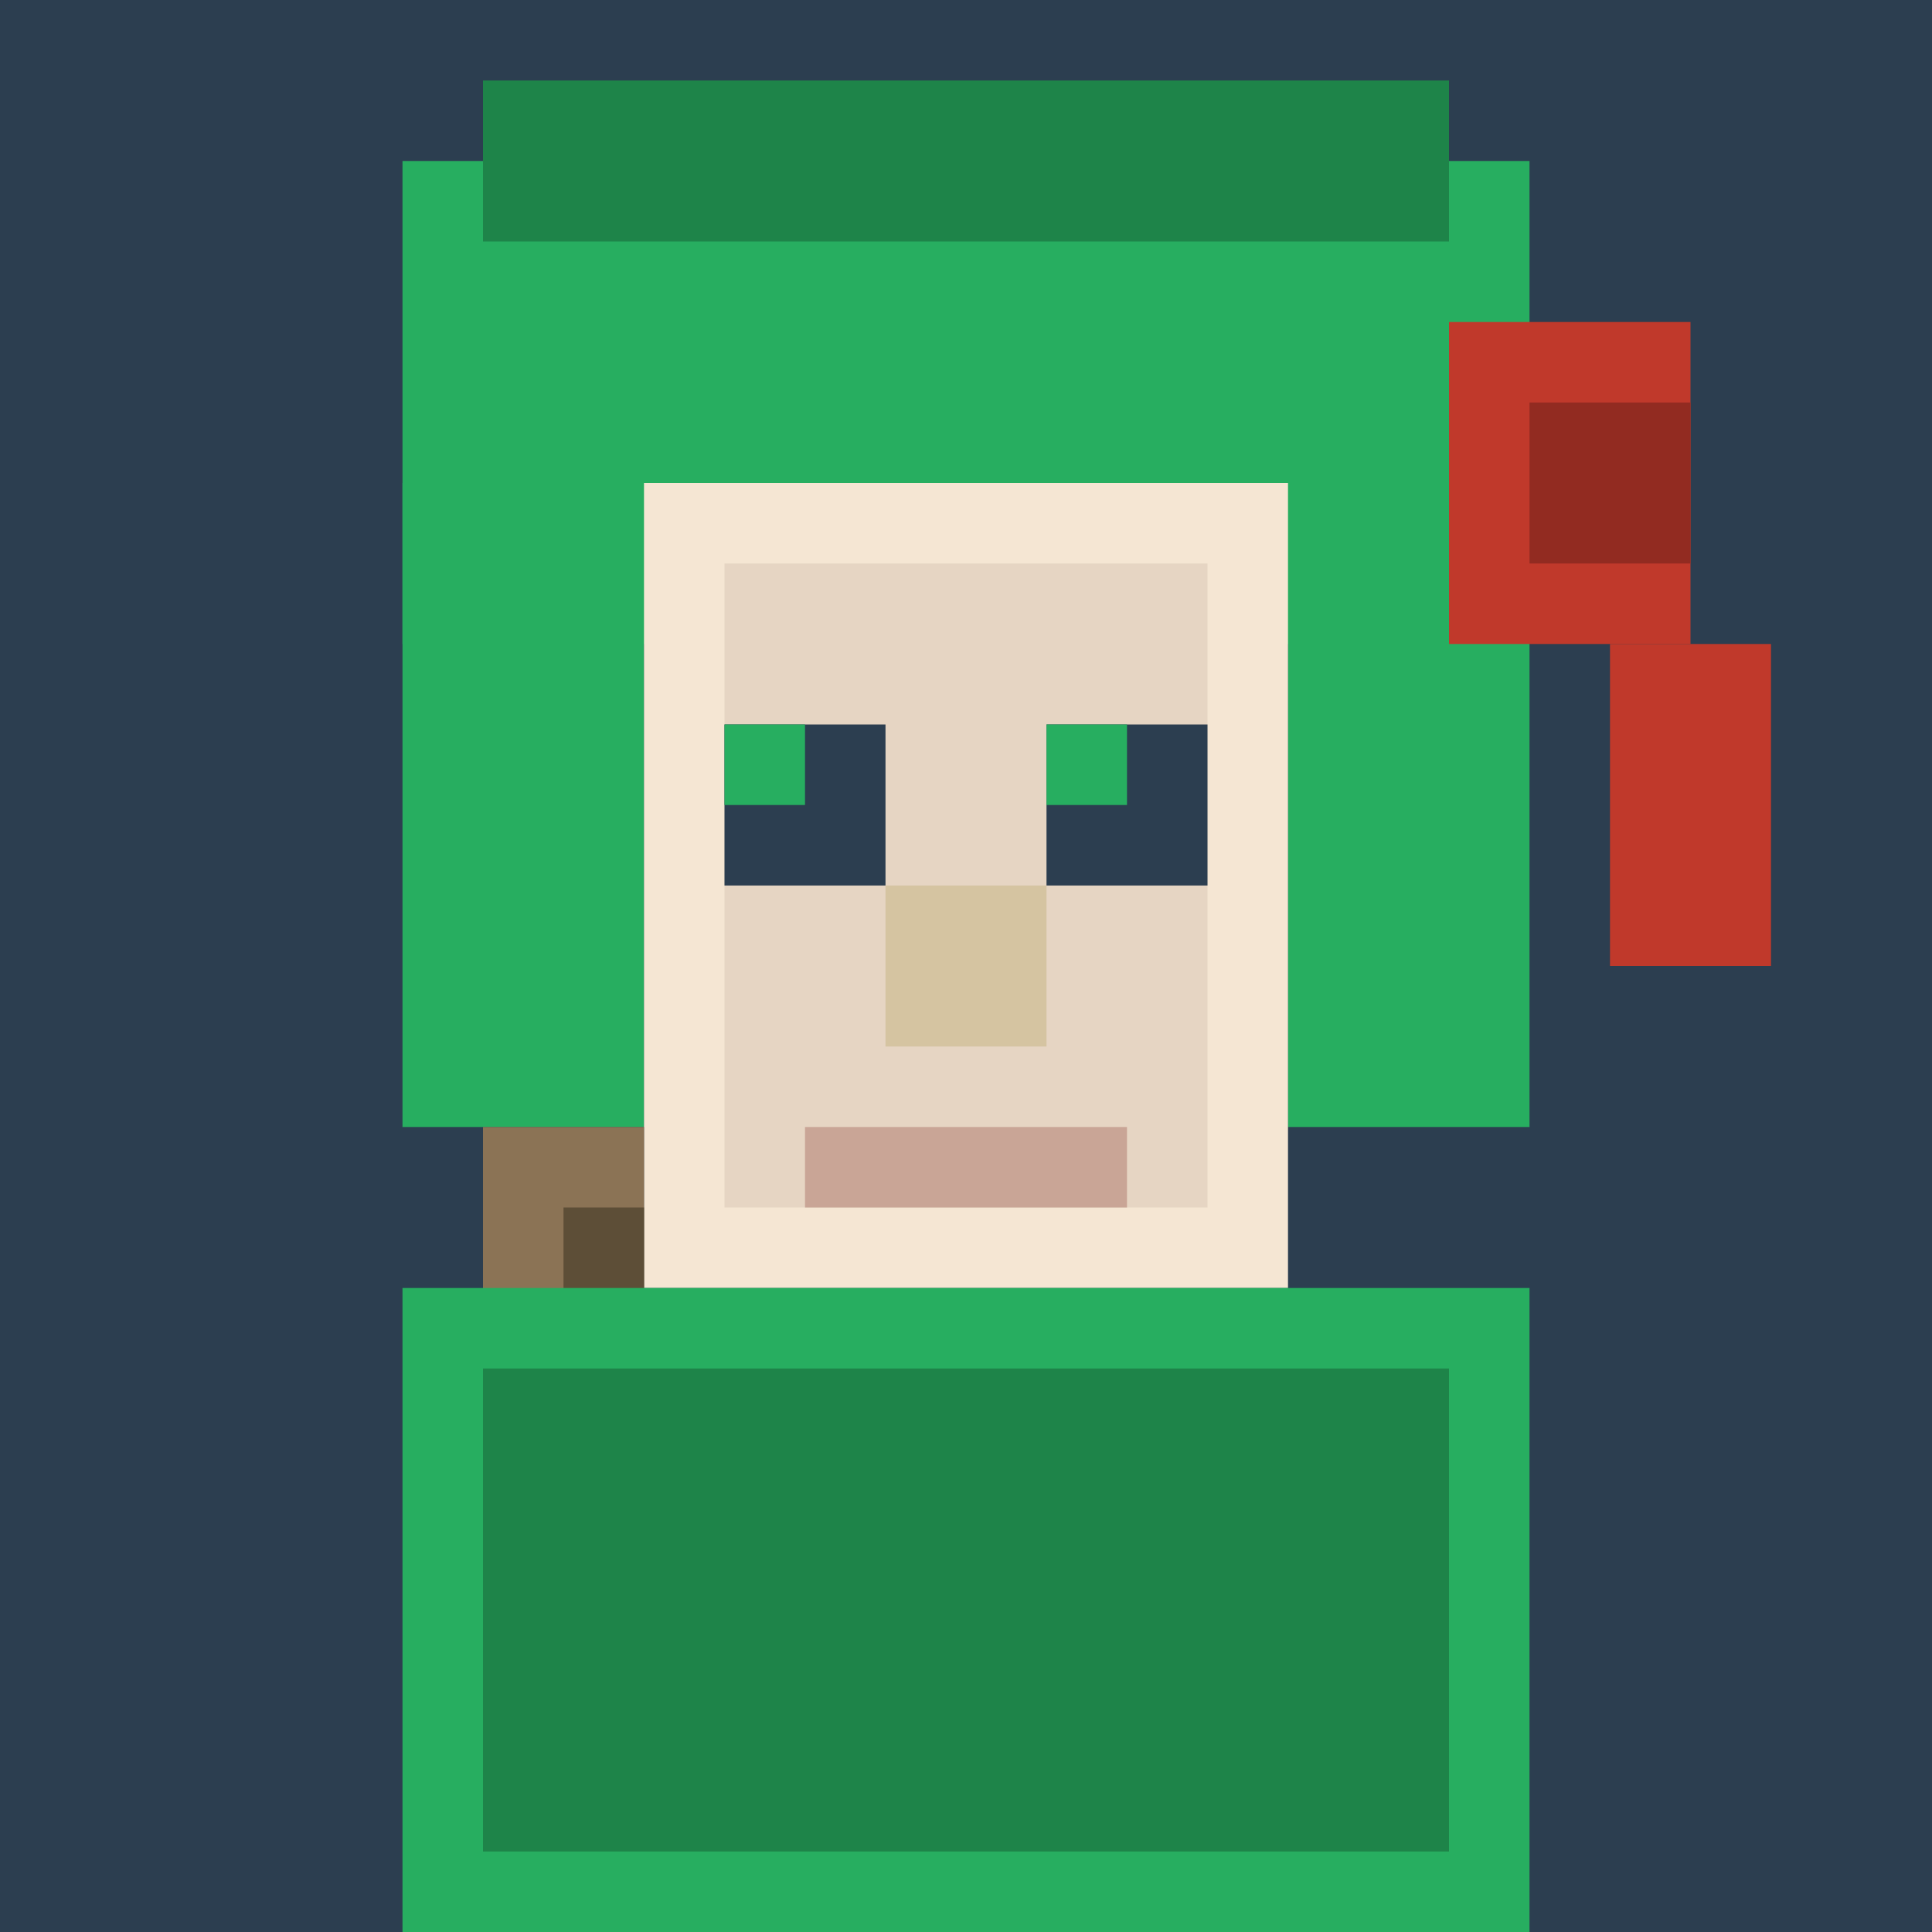
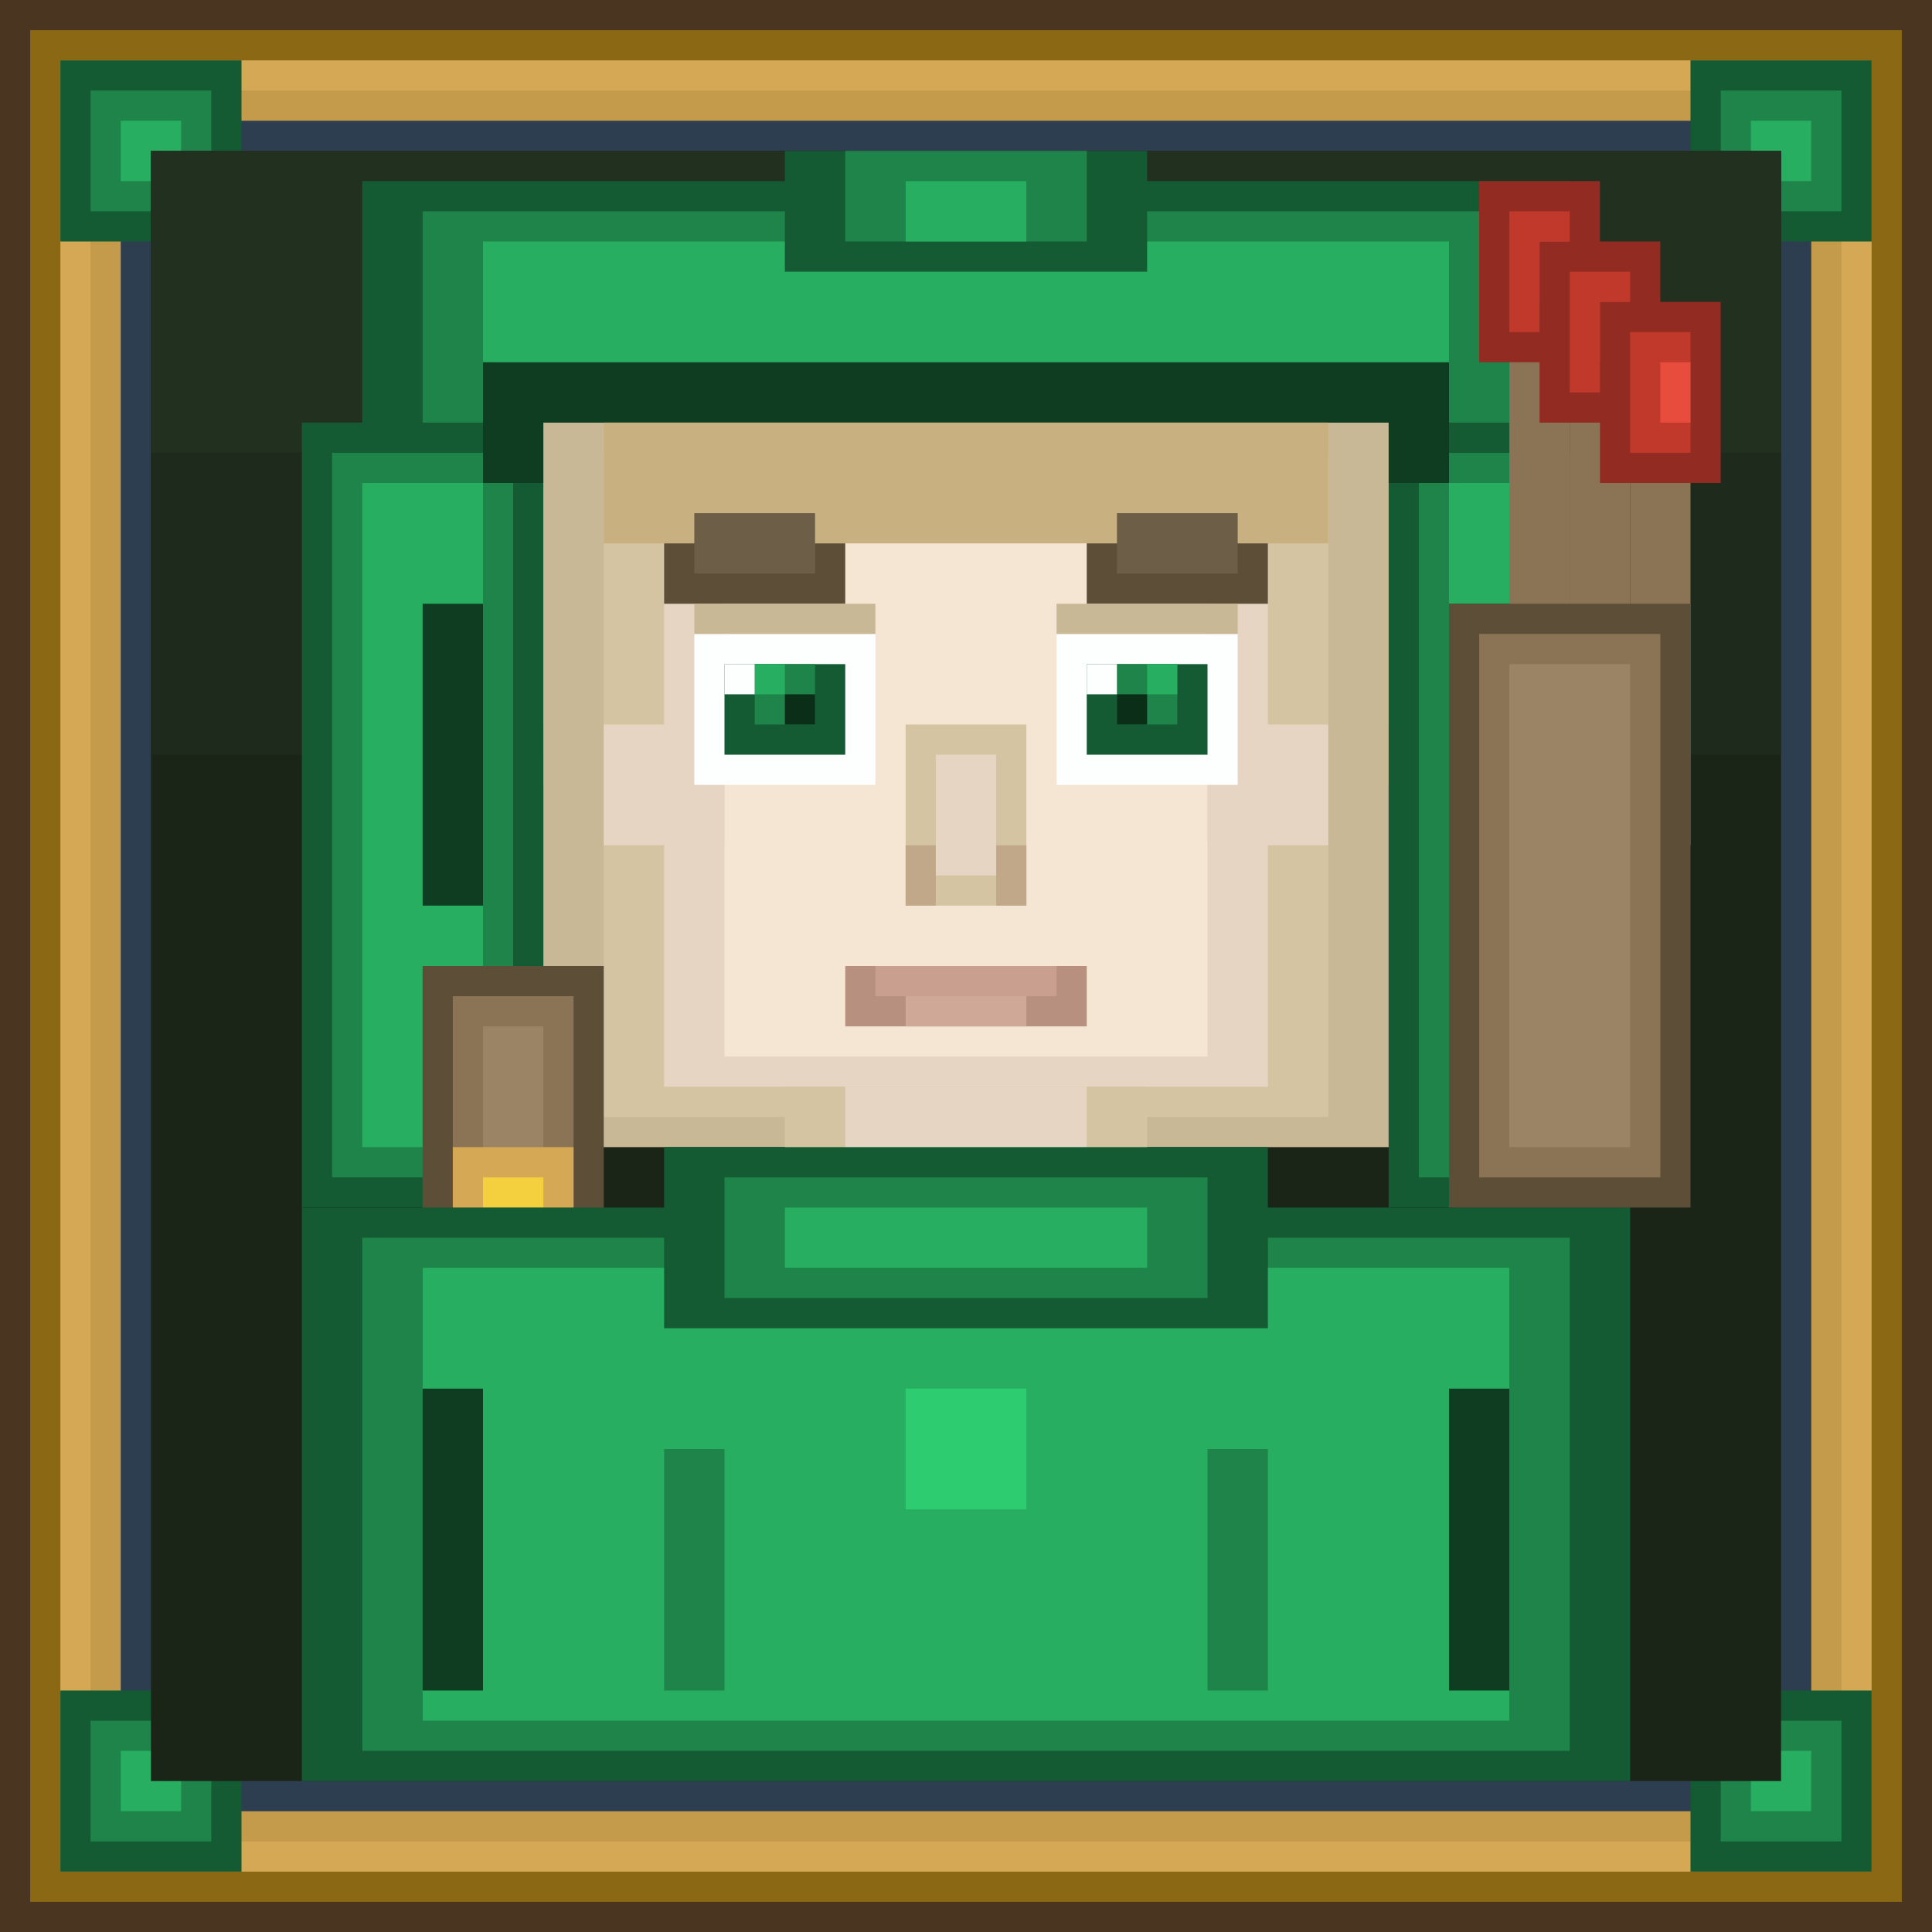
- <svg xmlns="http://www.w3.org/2000/svg" viewBox="0 0 24 24" width="24" height="24">
-   <rect x="0" y="0" width="24" height="24" fill="#2c3e50" />
-   <rect x="5" y="2" width="14" height="6" fill="#27ae60" />
-   <rect x="6" y="1" width="12" height="2" fill="#1e8449" />
-   <rect x="5" y="6" width="3" height="8" fill="#27ae60" />
-   <rect x="16" y="6" width="3" height="8" fill="#27ae60" />
-   <rect x="8" y="6" width="8" height="10" fill="#f5e6d3" />
-   <rect x="9" y="7" width="6" height="8" fill="#e6d5c3" />
-   <rect x="9" y="9" width="2" height="2" fill="#2c3e50" />
-   <rect x="13" y="9" width="2" height="2" fill="#2c3e50" />
-   <rect x="9" y="9" width="1" height="1" fill="#27ae60" />
-   <rect x="13" y="9" width="1" height="1" fill="#27ae60" />
-   <rect x="11" y="11" width="2" height="2" fill="#d5c4a1" />
-   <rect x="10" y="14" width="4" height="1" fill="#c9a596" />
-   <rect x="6" y="14" width="2" height="8" fill="#8b7355" />
-   <rect x="7" y="15" width="1" height="6" fill="#5d4e37" />
-   <rect x="5" y="16" width="14" height="8" fill="#27ae60" />
-   <rect x="6" y="17" width="12" height="6" fill="#1e8449" />
-   <rect x="18" y="4" width="3" height="4" fill="#c0392b" />
-   <rect x="19" y="5" width="2" height="2" fill="#922b21" />
-   <rect x="20" y="8" width="2" height="4" fill="#c0392b" />
+ <svg xmlns="http://www.w3.org/2000/svg" viewBox="0 0 64 64" width="64" height="64">
+   <rect x="0" y="0" width="64" height="64" fill="#4a3520" />
+   <rect x="1" y="1" width="62" height="62" fill="#8b6914" />
+   <rect x="2" y="2" width="60" height="60" fill="#d4a855" />
+   <rect x="3" y="3" width="58" height="58" fill="#c49a4b" />
+   <rect x="4" y="4" width="56" height="56" fill="#2c3e50" />
+   <rect x="2" y="2" width="6" height="6" fill="#145a32" />
+   <rect x="3" y="3" width="4" height="4" fill="#1e8449" />
+   <rect x="4" y="4" width="2" height="2" fill="#27ae60" />
+   <rect x="56" y="2" width="6" height="6" fill="#145a32" />
+   <rect x="57" y="3" width="4" height="4" fill="#1e8449" />
+   <rect x="58" y="4" width="2" height="2" fill="#27ae60" />
+   <rect x="2" y="56" width="6" height="6" fill="#145a32" />
+   <rect x="3" y="57" width="4" height="4" fill="#1e8449" />
+   <rect x="4" y="58" width="2" height="2" fill="#27ae60" />
+   <rect x="56" y="56" width="6" height="6" fill="#145a32" />
+   <rect x="57" y="57" width="4" height="4" fill="#1e8449" />
+   <rect x="58" y="58" width="2" height="2" fill="#27ae60" />
+   <rect x="5" y="5" width="54" height="54" fill="#1a2518" />
+   <rect x="5" y="5" width="54" height="20" fill="#1e2a1c" />
+   <rect x="5" y="5" width="54" height="10" fill="#223020" />
+   <rect x="12" y="6" width="40" height="20" fill="#145a32" />
+   <rect x="14" y="7" width="36" height="18" fill="#1e8449" />
+   <rect x="16" y="8" width="32" height="16" fill="#27ae60" />
+   <rect x="26" y="5" width="12" height="4" fill="#145a32" />
+   <rect x="28" y="5" width="8" height="3" fill="#1e8449" />
+   <rect x="30" y="6" width="4" height="2" fill="#27ae60" />
+   <rect x="10" y="14" width="8" height="26" fill="#145a32" />
+   <rect x="11" y="15" width="6" height="24" fill="#1e8449" />
+   <rect x="12" y="16" width="4" height="22" fill="#27ae60" />
+   <rect x="46" y="14" width="8" height="26" fill="#145a32" />
+   <rect x="47" y="15" width="6" height="24" fill="#1e8449" />
+   <rect x="48" y="16" width="4" height="22" fill="#27ae60" />
+   <rect x="16" y="12" width="32" height="4" fill="#0e3d22" />
+   <rect x="14" y="20" width="2" height="10" fill="#0e3d22" />
+   <rect x="48" y="20" width="2" height="10" fill="#0e3d22" />
+   <rect x="18" y="14" width="28" height="24" fill="#c9b896" />
+   <rect x="20" y="15" width="24" height="22" fill="#d5c4a1" />
+   <rect x="22" y="16" width="20" height="20" fill="#e6d5c3" />
+   <rect x="24" y="17" width="16" height="18" fill="#f5e6d3" />
+   <rect x="20" y="14" width="24" height="4" fill="#c9b080" />
+   <rect x="20" y="24" width="4" height="4" fill="#e6d5c3" />
+   <rect x="40" y="24" width="4" height="4" fill="#e6d5c3" />
+   <rect x="22" y="18" width="6" height="2" fill="#5d4e37" />
+   <rect x="23" y="17" width="4" height="2" fill="#6d5e47" />
+   <rect x="36" y="18" width="6" height="2" fill="#5d4e37" />
+   <rect x="37" y="17" width="4" height="2" fill="#6d5e47" />
+   <rect x="23" y="21" width="6" height="5" fill="#fdfefe" />
+   <rect x="24" y="22" width="4" height="3" fill="#145a32" />
+   <rect x="25" y="22" width="2" height="2" fill="#1e8449" />
+   <rect x="25" y="22" width="1" height="1" fill="#27ae60" />
+   <rect x="26" y="23" width="1" height="1" fill="#0a2e18" />
+   <rect x="24" y="22" width="1" height="1" fill="#fdfefe" />
+   <rect x="23" y="20" width="6" height="1" fill="#c9b896" />
+   <rect x="35" y="21" width="6" height="5" fill="#fdfefe" />
+   <rect x="36" y="22" width="4" height="3" fill="#145a32" />
+   <rect x="37" y="22" width="2" height="2" fill="#1e8449" />
+   <rect x="38" y="22" width="1" height="1" fill="#27ae60" />
+   <rect x="37" y="23" width="1" height="1" fill="#0a2e18" />
+   <rect x="36" y="22" width="1" height="1" fill="#fdfefe" />
+   <rect x="35" y="20" width="6" height="1" fill="#c9b896" />
+   <rect x="30" y="24" width="4" height="6" fill="#d5c4a1" />
+   <rect x="31" y="25" width="2" height="4" fill="#e6d5c3" />
+   <rect x="30" y="28" width="1" height="2" fill="#c0a888" />
+   <rect x="33" y="28" width="1" height="2" fill="#c0a888" />
+   <rect x="28" y="32" width="8" height="2" fill="#b89080" />
+   <rect x="29" y="32" width="6" height="1" fill="#c9a090" />
+   <rect x="30" y="33" width="4" height="1" fill="#d0a898" />
+   <rect x="26" y="36" width="12" height="4" fill="#d5c4a1" />
+   <rect x="28" y="36" width="8" height="3" fill="#e6d5c3" />
+   <rect x="14" y="32" width="6" height="26" fill="#5d4e37" />
+   <rect x="15" y="33" width="4" height="24" fill="#8b7355" />
+   <rect x="16" y="34" width="2" height="22" fill="#9b8365" />
+   <rect x="15" y="38" width="4" height="3" fill="#d4a855" />
+   <rect x="16" y="39" width="2" height="1" fill="#f4d03f" />
+   <rect x="10" y="40" width="44" height="19" fill="#145a32" />
+   <rect x="12" y="41" width="40" height="17" fill="#1e8449" />
+   <rect x="14" y="42" width="36" height="15" fill="#27ae60" />
+   <rect x="22" y="38" width="20" height="6" fill="#145a32" />
+   <rect x="24" y="39" width="16" height="4" fill="#1e8449" />
+   <rect x="26" y="40" width="12" height="2" fill="#27ae60" />
+   <rect x="14" y="46" width="2" height="10" fill="#0e3d22" />
+   <rect x="22" y="48" width="2" height="8" fill="#1e8449" />
+   <rect x="40" y="48" width="2" height="8" fill="#1e8449" />
+   <rect x="48" y="46" width="2" height="10" fill="#0e3d22" />
+   <rect x="30" y="46" width="4" height="4" fill="#2ecc71" />
+   <rect x="50" y="8" width="2" height="20" fill="#8b7355" />
+   <rect x="52" y="10" width="2" height="18" fill="#8b7355" />
+   <rect x="54" y="12" width="2" height="16" fill="#8b7355" />
+   <rect x="49" y="6" width="4" height="6" fill="#922b21" />
+   <rect x="50" y="7" width="2" height="4" fill="#c0392b" />
+   <rect x="51" y="8" width="1" height="2" fill="#e74c3c" />
+   <rect x="51" y="8" width="4" height="6" fill="#922b21" />
+   <rect x="52" y="9" width="2" height="4" fill="#c0392b" />
+   <rect x="53" y="10" width="1" height="2" fill="#e74c3c" />
+   <rect x="53" y="10" width="4" height="6" fill="#922b21" />
+   <rect x="54" y="11" width="2" height="4" fill="#c0392b" />
+   <rect x="55" y="12" width="1" height="2" fill="#e74c3c" />
+   <rect x="48" y="20" width="8" height="20" fill="#5d4e37" />
+   <rect x="49" y="21" width="6" height="18" fill="#8b7355" />
+   <rect x="50" y="22" width="4" height="16" fill="#9b8365" />
</svg>
